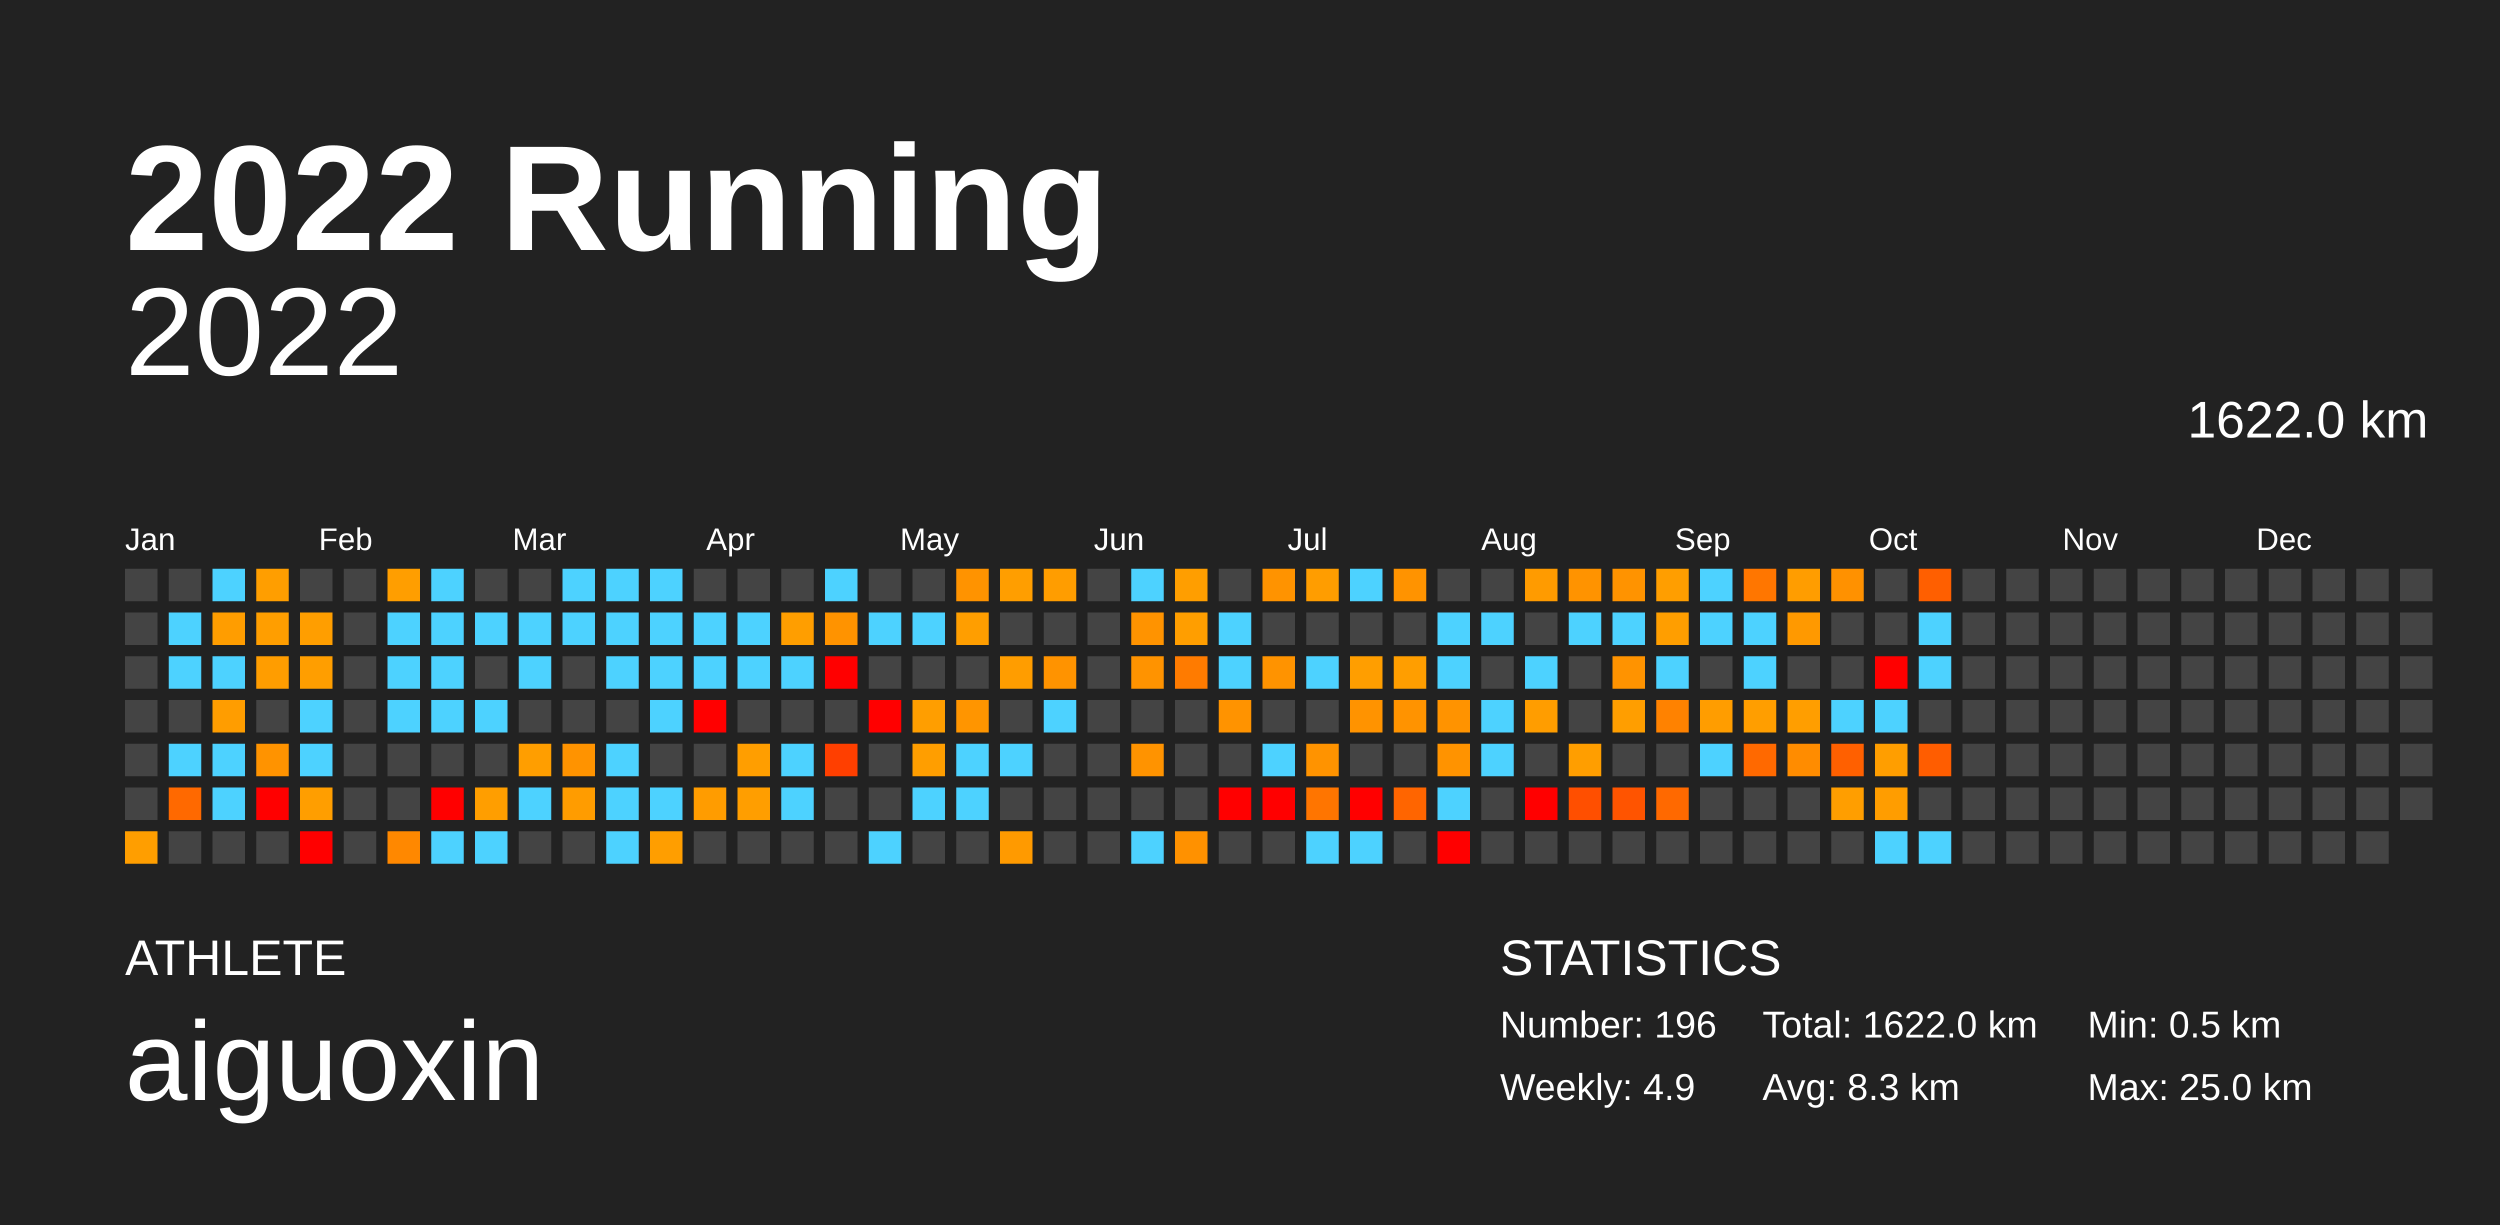
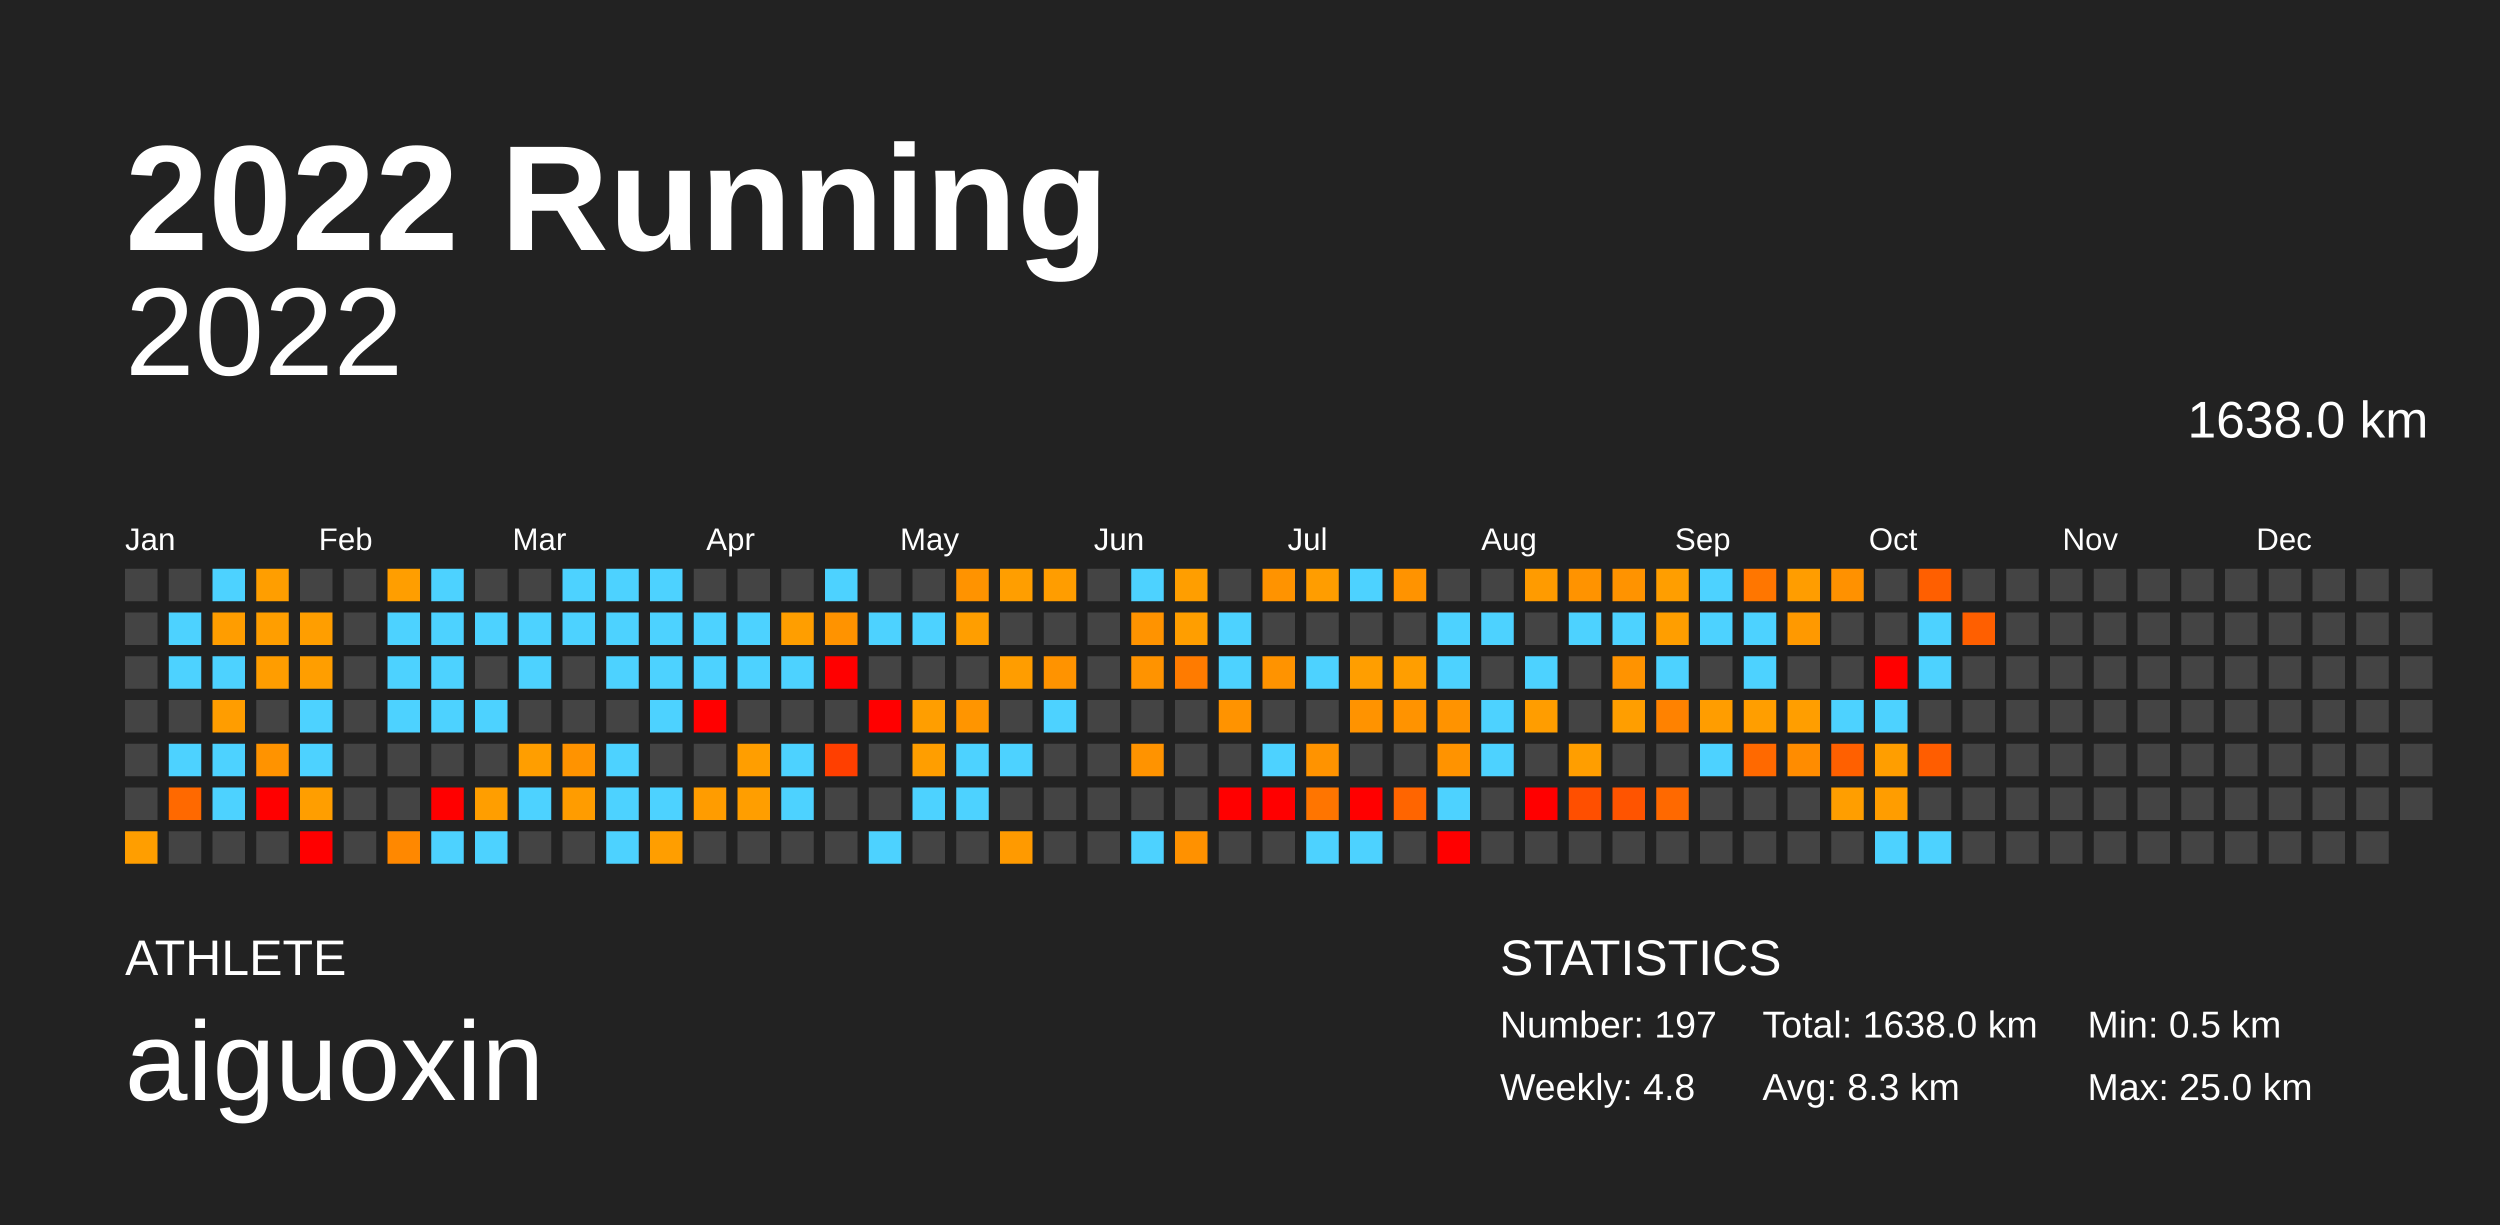
<svg xmlns="http://www.w3.org/2000/svg" baseProfile="full" height="98mm" version="1.1" viewBox="0,0,200,98" width="200mm">
  <defs />
  <rect fill="#222222" height="98" width="200" x="0" y="0" />
  <text fill="#FFFFFF" style="font-size:12px; font-family:Arial; font-weight:bold;" x="10" y="20">2022 Running</text>
  <text fill="#FFFFFF" style="font-size:4px; font-family:Arial" x="10" y="78">ATHLETE</text>
  <text fill="#FFFFFF" style="font-size:9px; font-family:Arial" x="10" y="88">aiguoxin</text>
  <text fill="#FFFFFF" style="font-size:4px; font-family:Arial" x="120" y="78">STATISTICS</text>
-   <text fill="#FFFFFF" style="font-size:3px; font-family:Arial" x="120" y="83">Number: 196</text>
-   <text fill="#FFFFFF" style="font-size:3px; font-family:Arial" x="120" y="88">Weekly: 4.9</text>
-   <text fill="#FFFFFF" style="font-size:3px; font-family:Arial" x="141" y="83">Total: 1622.0 km</text>
+   <text fill="#FFFFFF" style="font-size:3px; font-family:Arial" x="120" y="83">Number: 197</text>
+   <text fill="#FFFFFF" style="font-size:3px; font-family:Arial" x="120" y="88">Weekly: 4.8</text>
+   <text fill="#FFFFFF" style="font-size:3px; font-family:Arial" x="141" y="83">Total: 1638.0 km</text>
  <text fill="#FFFFFF" style="font-size:3px; font-family:Arial" x="141" y="88">Avg: 8.3 km</text>
  <text fill="#FFFFFF" style="font-size:3px; font-family:Arial" x="167" y="83">Min: 0.5 km</text>
  <text fill="#FFFFFF" style="font-size:3px; font-family:Arial" x="167" y="88">Max: 25.0 km</text>
  <text alignment-baseline="hanging" fill="#FFFFFF" style="font-size:10.0px; font-family:Arial;" x="10" y="30">2022</text>
-   <text alignment-baseline="hanging" fill="#FFFFFF" style="font-size:4.125px; font-family:Arial;" x="175" y="35">1622.0 km</text>
+   <text alignment-baseline="hanging" fill="#FFFFFF" style="font-size:4.125px; font-family:Arial;" x="175" y="35">1638.0 km</text>
  <text fill="#FFFFFF" style="font-size:2.5px; font-family:Arial" x="10.0" y="44">Jan</text>
  <text fill="#FFFFFF" style="font-size:2.5px; font-family:Arial" x="25.5" y="44">Feb</text>
  <text fill="#FFFFFF" style="font-size:2.5px; font-family:Arial" x="41.0" y="44">Mar</text>
  <text fill="#FFFFFF" style="font-size:2.5px; font-family:Arial" x="56.5" y="44">Apr</text>
  <text fill="#FFFFFF" style="font-size:2.5px; font-family:Arial" x="72.0" y="44">May</text>
  <text fill="#FFFFFF" style="font-size:2.5px; font-family:Arial" x="87.5" y="44">Jun</text>
  <text fill="#FFFFFF" style="font-size:2.5px; font-family:Arial" x="103.0" y="44">Jul</text>
  <text fill="#FFFFFF" style="font-size:2.5px; font-family:Arial" x="118.5" y="44">Aug</text>
  <text fill="#FFFFFF" style="font-size:2.5px; font-family:Arial" x="134.0" y="44">Sep</text>
  <text fill="#FFFFFF" style="font-size:2.5px; font-family:Arial" x="149.5" y="44">Oct</text>
  <text fill="#FFFFFF" style="font-size:2.5px; font-family:Arial" x="165.0" y="44">Nov</text>
  <text fill="#FFFFFF" style="font-size:2.5px; font-family:Arial" x="180.5" y="44">Dec</text>
  <rect fill="#444444" height="2.6" width="2.6" x="10.0" y="45.5" />
  <rect fill="#444444" height="2.6" width="2.6" x="10.0" y="49.0" />
  <rect fill="#444444" height="2.6" width="2.6" x="10.0" y="52.5" />
  <rect fill="#444444" height="2.6" width="2.6" x="10.0" y="56.0" />
  <rect fill="#444444" height="2.6" width="2.6" x="10.0" y="59.5" />
  <rect fill="#444444" height="2.6" width="2.6" x="10.0" y="63.0" />
  <rect fill="#ff9e00" height="2.6" width="2.6" x="10.0" y="66.5" />
  <rect fill="#444444" height="2.6" width="2.6" x="13.5" y="45.5" />
  <rect fill="#4dd2ff" height="2.6" width="2.6" x="13.5" y="49.0" />
  <rect fill="#4dd2ff" height="2.6" width="2.6" x="13.5" y="52.5" />
  <rect fill="#444444" height="2.6" width="2.6" x="13.5" y="56.0" />
  <rect fill="#4dd2ff" height="2.6" width="2.6" x="13.5" y="59.5" />
  <rect fill="#ff6900" height="2.6" width="2.6" x="13.5" y="63.0" />
  <rect fill="#444444" height="2.6" width="2.6" x="13.5" y="66.5" />
  <rect fill="#4dd2ff" height="2.6" width="2.6" x="17.0" y="45.5" />
  <rect fill="#ff9d00" height="2.6" width="2.6" x="17.0" y="49.0" />
  <rect fill="#4dd2ff" height="2.6" width="2.6" x="17.0" y="52.5" />
  <rect fill="#ff9d00" height="2.6" width="2.6" x="17.0" y="56.0" />
  <rect fill="#4dd2ff" height="2.6" width="2.6" x="17.0" y="59.5" />
  <rect fill="#4dd2ff" height="2.6" width="2.6" x="17.0" y="63.0" />
  <rect fill="#444444" height="2.6" width="2.6" x="17.0" y="66.5" />
  <rect fill="#ff9e00" height="2.6" width="2.6" x="20.5" y="45.5" />
  <rect fill="#ff9e00" height="2.6" width="2.6" x="20.5" y="49.0" />
  <rect fill="#ff9d00" height="2.6" width="2.6" x="20.5" y="52.5" />
  <rect fill="#444444" height="2.6" width="2.6" x="20.5" y="56.0" />
  <rect fill="#ff9300" height="2.6" width="2.6" x="20.5" y="59.5" />
  <rect fill="red" height="2.6" width="2.6" x="20.5" y="63.0" />
  <rect fill="#444444" height="2.6" width="2.6" x="20.5" y="66.5" />
  <rect fill="#444444" height="2.6" width="2.6" x="24.0" y="45.5" />
  <rect fill="#ff9e00" height="2.6" width="2.6" x="24.0" y="49.0" />
  <rect fill="#ff9e00" height="2.6" width="2.6" x="24.0" y="52.5" />
  <rect fill="#4dd2ff" height="2.6" width="2.6" x="24.0" y="56.0" />
  <rect fill="#4dd2ff" height="2.6" width="2.6" x="24.0" y="59.5" />
  <rect fill="#ff9e00" height="2.6" width="2.6" x="24.0" y="63.0" />
  <rect fill="red" height="2.6" width="2.6" x="24.0" y="66.5" />
  <rect fill="#444444" height="2.6" width="2.6" x="27.5" y="45.5" />
  <rect fill="#444444" height="2.6" width="2.6" x="27.5" y="49.0" />
  <rect fill="#444444" height="2.6" width="2.6" x="27.5" y="52.5" />
  <rect fill="#444444" height="2.6" width="2.6" x="27.5" y="56.0" />
  <rect fill="#444444" height="2.6" width="2.6" x="27.5" y="59.5" />
  <rect fill="#444444" height="2.6" width="2.6" x="27.5" y="63.0" />
  <rect fill="#444444" height="2.6" width="2.6" x="27.5" y="66.5" />
  <rect fill="#ff9e00" height="2.6" width="2.6" x="31.0" y="45.5" />
  <rect fill="#4dd2ff" height="2.6" width="2.6" x="31.0" y="49.0" />
  <rect fill="#4dd2ff" height="2.6" width="2.6" x="31.0" y="52.5" />
  <rect fill="#4dd2ff" height="2.6" width="2.6" x="31.0" y="56.0" />
  <rect fill="#444444" height="2.6" width="2.6" x="31.0" y="59.5" />
  <rect fill="#444444" height="2.6" width="2.6" x="31.0" y="63.0" />
  <rect fill="#ff8800" height="2.6" width="2.6" x="31.0" y="66.5" />
  <rect fill="#4dd2ff" height="2.6" width="2.6" x="34.5" y="45.5" />
  <rect fill="#4dd2ff" height="2.6" width="2.6" x="34.5" y="49.0" />
  <rect fill="#4dd2ff" height="2.6" width="2.6" x="34.5" y="52.5" />
  <rect fill="#4dd2ff" height="2.6" width="2.6" x="34.5" y="56.0" />
  <rect fill="#444444" height="2.6" width="2.6" x="34.5" y="59.5" />
  <rect fill="red" height="2.6" width="2.6" x="34.5" y="63.0" />
  <rect fill="#4dd2ff" height="2.6" width="2.6" x="34.5" y="66.5" />
  <rect fill="#444444" height="2.6" width="2.6" x="38.0" y="45.5" />
  <rect fill="#4dd2ff" height="2.6" width="2.6" x="38.0" y="49.0" />
  <rect fill="#444444" height="2.6" width="2.6" x="38.0" y="52.5" />
  <rect fill="#4dd2ff" height="2.6" width="2.6" x="38.0" y="56.0" />
  <rect fill="#444444" height="2.6" width="2.6" x="38.0" y="59.5" />
  <rect fill="#ff9e00" height="2.6" width="2.6" x="38.0" y="63.0" />
  <rect fill="#4dd2ff" height="2.6" width="2.6" x="38.0" y="66.5" />
  <rect fill="#444444" height="2.6" width="2.6" x="41.5" y="45.5" />
  <rect fill="#4dd2ff" height="2.6" width="2.6" x="41.5" y="49.0" />
  <rect fill="#4dd2ff" height="2.6" width="2.6" x="41.5" y="52.5" />
  <rect fill="#444444" height="2.6" width="2.6" x="41.5" y="56.0" />
  <rect fill="#ff9e00" height="2.6" width="2.6" x="41.5" y="59.5" />
  <rect fill="#4dd2ff" height="2.6" width="2.6" x="41.5" y="63.0" />
  <rect fill="#444444" height="2.6" width="2.6" x="41.5" y="66.5" />
  <rect fill="#4dd2ff" height="2.6" width="2.6" x="45.0" y="45.5" />
  <rect fill="#4dd2ff" height="2.6" width="2.6" x="45.0" y="49.0" />
  <rect fill="#444444" height="2.6" width="2.6" x="45.0" y="52.5" />
  <rect fill="#444444" height="2.6" width="2.6" x="45.0" y="56.0" />
  <rect fill="#ff9300" height="2.6" width="2.6" x="45.0" y="59.5" />
  <rect fill="#ff9c00" height="2.6" width="2.6" x="45.0" y="63.0" />
  <rect fill="#444444" height="2.6" width="2.6" x="45.0" y="66.5" />
  <rect fill="#4dd2ff" height="2.6" width="2.6" x="48.5" y="45.5" />
  <rect fill="#4dd2ff" height="2.6" width="2.6" x="48.5" y="49.0" />
  <rect fill="#4dd2ff" height="2.6" width="2.6" x="48.5" y="52.5" />
  <rect fill="#444444" height="2.6" width="2.6" x="48.5" y="56.0" />
  <rect fill="#4dd2ff" height="2.6" width="2.6" x="48.5" y="59.5" />
  <rect fill="#4dd2ff" height="2.6" width="2.6" x="48.5" y="63.0" />
  <rect fill="#4dd2ff" height="2.6" width="2.6" x="48.5" y="66.5" />
  <rect fill="#4dd2ff" height="2.6" width="2.6" x="52.0" y="45.5" />
  <rect fill="#4dd2ff" height="2.6" width="2.6" x="52.0" y="49.0" />
  <rect fill="#4dd2ff" height="2.6" width="2.6" x="52.0" y="52.5" />
  <rect fill="#4dd2ff" height="2.6" width="2.6" x="52.0" y="56.0" />
  <rect fill="#444444" height="2.6" width="2.6" x="52.0" y="59.5" />
  <rect fill="#4dd2ff" height="2.6" width="2.6" x="52.0" y="63.0" />
  <rect fill="#ff9e00" height="2.6" width="2.6" x="52.0" y="66.5" />
  <rect fill="#444444" height="2.6" width="2.6" x="55.5" y="45.5" />
  <rect fill="#4dd2ff" height="2.6" width="2.6" x="55.5" y="49.0" />
  <rect fill="#4dd2ff" height="2.6" width="2.6" x="55.5" y="52.5" />
  <rect fill="red" height="2.6" width="2.6" x="55.5" y="56.0" />
  <rect fill="#444444" height="2.6" width="2.6" x="55.5" y="59.5" />
  <rect fill="#ff9c00" height="2.6" width="2.6" x="55.5" y="63.0" />
  <rect fill="#444444" height="2.6" width="2.6" x="55.5" y="66.5" />
  <rect fill="#444444" height="2.6" width="2.6" x="59.0" y="45.5" />
  <rect fill="#4dd2ff" height="2.6" width="2.6" x="59.0" y="49.0" />
  <rect fill="#4dd2ff" height="2.6" width="2.6" x="59.0" y="52.5" />
  <rect fill="#444444" height="2.6" width="2.6" x="59.0" y="56.0" />
  <rect fill="#ff9e00" height="2.6" width="2.6" x="59.0" y="59.5" />
  <rect fill="#ff9e00" height="2.6" width="2.6" x="59.0" y="63.0" />
  <rect fill="#444444" height="2.6" width="2.6" x="59.0" y="66.5" />
  <rect fill="#444444" height="2.6" width="2.6" x="62.5" y="45.5" />
  <rect fill="#ff9e00" height="2.6" width="2.6" x="62.5" y="49.0" />
  <rect fill="#4dd2ff" height="2.6" width="2.6" x="62.5" y="52.5" />
  <rect fill="#444444" height="2.6" width="2.6" x="62.5" y="56.0" />
  <rect fill="#4dd2ff" height="2.6" width="2.6" x="62.5" y="59.5" />
  <rect fill="#4dd2ff" height="2.6" width="2.6" x="62.5" y="63.0" />
  <rect fill="#444444" height="2.6" width="2.6" x="62.5" y="66.5" />
  <rect fill="#4dd2ff" height="2.6" width="2.6" x="66.0" y="45.5" />
  <rect fill="#ff9300" height="2.6" width="2.6" x="66.0" y="49.0" />
  <rect fill="red" height="2.6" width="2.6" x="66.0" y="52.5" />
  <rect fill="#444444" height="2.6" width="2.6" x="66.0" y="56.0" />
  <rect fill="#ff3f00" height="2.6" width="2.6" x="66.0" y="59.5" />
  <rect fill="#444444" height="2.6" width="2.6" x="66.0" y="63.0" />
  <rect fill="#444444" height="2.6" width="2.6" x="66.0" y="66.5" />
  <rect fill="#444444" height="2.6" width="2.6" x="69.5" y="45.5" />
  <rect fill="#4dd2ff" height="2.6" width="2.6" x="69.5" y="49.0" />
  <rect fill="#444444" height="2.6" width="2.6" x="69.5" y="52.5" />
  <rect fill="red" height="2.6" width="2.6" x="69.5" y="56.0" />
  <rect fill="#444444" height="2.6" width="2.6" x="69.5" y="59.5" />
  <rect fill="#444444" height="2.6" width="2.6" x="69.5" y="63.0" />
  <rect fill="#4dd2ff" height="2.6" width="2.6" x="69.5" y="66.5" />
  <rect fill="#444444" height="2.6" width="2.6" x="73.0" y="45.5" />
  <rect fill="#4dd2ff" height="2.6" width="2.6" x="73.0" y="49.0" />
  <rect fill="#444444" height="2.6" width="2.6" x="73.0" y="52.5" />
  <rect fill="#ff9e00" height="2.6" width="2.6" x="73.0" y="56.0" />
  <rect fill="#ff9e00" height="2.6" width="2.6" x="73.0" y="59.5" />
  <rect fill="#4dd2ff" height="2.6" width="2.6" x="73.0" y="63.0" />
  <rect fill="#444444" height="2.6" width="2.6" x="73.0" y="66.5" />
  <rect fill="#ff9300" height="2.6" width="2.6" x="76.5" y="45.5" />
  <rect fill="#ff9e00" height="2.6" width="2.6" x="76.5" y="49.0" />
  <rect fill="#444444" height="2.6" width="2.6" x="76.5" y="52.5" />
  <rect fill="#ff9500" height="2.6" width="2.6" x="76.5" y="56.0" />
  <rect fill="#4dd2ff" height="2.6" width="2.6" x="76.5" y="59.5" />
  <rect fill="#4dd2ff" height="2.6" width="2.6" x="76.5" y="63.0" />
  <rect fill="#444444" height="2.6" width="2.6" x="76.5" y="66.5" />
  <rect fill="#ff9e00" height="2.6" width="2.6" x="80.0" y="45.5" />
  <rect fill="#444444" height="2.6" width="2.6" x="80.0" y="49.0" />
  <rect fill="#ff9d00" height="2.6" width="2.6" x="80.0" y="52.5" />
  <rect fill="#444444" height="2.6" width="2.6" x="80.0" y="56.0" />
  <rect fill="#4dd2ff" height="2.6" width="2.6" x="80.0" y="59.5" />
  <rect fill="#444444" height="2.6" width="2.6" x="80.0" y="63.0" />
  <rect fill="#ff9a00" height="2.6" width="2.6" x="80.0" y="66.5" />
  <rect fill="#ff9d00" height="2.6" width="2.6" x="83.5" y="45.5" />
  <rect fill="#444444" height="2.6" width="2.6" x="83.5" y="49.0" />
  <rect fill="#ff9300" height="2.6" width="2.6" x="83.5" y="52.5" />
  <rect fill="#4dd2ff" height="2.6" width="2.6" x="83.5" y="56.0" />
  <rect fill="#444444" height="2.6" width="2.6" x="83.5" y="59.5" />
  <rect fill="#444444" height="2.6" width="2.6" x="83.5" y="63.0" />
  <rect fill="#444444" height="2.6" width="2.6" x="83.5" y="66.5" />
  <rect fill="#444444" height="2.6" width="2.6" x="87.0" y="45.5" />
  <rect fill="#444444" height="2.6" width="2.6" x="87.0" y="49.0" />
  <rect fill="#444444" height="2.6" width="2.6" x="87.0" y="52.5" />
  <rect fill="#444444" height="2.6" width="2.6" x="87.0" y="56.0" />
  <rect fill="#444444" height="2.6" width="2.6" x="87.0" y="59.5" />
  <rect fill="#444444" height="2.6" width="2.6" x="87.0" y="63.0" />
  <rect fill="#444444" height="2.6" width="2.6" x="87.0" y="66.5" />
  <rect fill="#4dd2ff" height="2.6" width="2.6" x="90.5" y="45.5" />
  <rect fill="#ff9300" height="2.6" width="2.6" x="90.5" y="49.0" />
  <rect fill="#ff9300" height="2.6" width="2.6" x="90.5" y="52.5" />
  <rect fill="#444444" height="2.6" width="2.6" x="90.5" y="56.0" />
  <rect fill="#ff9300" height="2.6" width="2.6" x="90.5" y="59.5" />
  <rect fill="#444444" height="2.6" width="2.6" x="90.5" y="63.0" />
  <rect fill="#4dd2ff" height="2.6" width="2.6" x="90.5" y="66.5" />
  <rect fill="#ff9e00" height="2.6" width="2.6" x="94.0" y="45.5" />
  <rect fill="#ff9e00" height="2.6" width="2.6" x="94.0" y="49.0" />
  <rect fill="#ff7b00" height="2.6" width="2.6" x="94.0" y="52.5" />
  <rect fill="#444444" height="2.6" width="2.6" x="94.0" y="56.0" />
  <rect fill="#444444" height="2.6" width="2.6" x="94.0" y="59.5" />
  <rect fill="#444444" height="2.6" width="2.6" x="94.0" y="63.0" />
  <rect fill="#ff9100" height="2.6" width="2.6" x="94.0" y="66.5" />
  <rect fill="#444444" height="2.6" width="2.6" x="97.5" y="45.5" />
  <rect fill="#4dd2ff" height="2.6" width="2.6" x="97.5" y="49.0" />
  <rect fill="#4dd2ff" height="2.6" width="2.6" x="97.5" y="52.5" />
  <rect fill="#ff9300" height="2.6" width="2.6" x="97.5" y="56.0" />
  <rect fill="#444444" height="2.6" width="2.6" x="97.5" y="59.5" />
  <rect fill="red" height="2.6" width="2.6" x="97.5" y="63.0" />
  <rect fill="#444444" height="2.6" width="2.6" x="97.5" y="66.5" />
  <rect fill="#ff9300" height="2.6" width="2.6" x="101.0" y="45.5" />
  <rect fill="#444444" height="2.6" width="2.6" x="101.0" y="49.0" />
  <rect fill="#ff9300" height="2.6" width="2.6" x="101.0" y="52.5" />
  <rect fill="#444444" height="2.6" width="2.6" x="101.0" y="56.0" />
  <rect fill="#4dd2ff" height="2.6" width="2.6" x="101.0" y="59.5" />
  <rect fill="red" height="2.6" width="2.6" x="101.0" y="63.0" />
  <rect fill="#444444" height="2.6" width="2.6" x="101.0" y="66.5" />
  <rect fill="#ff9d00" height="2.6" width="2.6" x="104.5" y="45.5" />
  <rect fill="#444444" height="2.6" width="2.6" x="104.5" y="49.0" />
  <rect fill="#4dd2ff" height="2.6" width="2.6" x="104.5" y="52.5" />
  <rect fill="#444444" height="2.6" width="2.6" x="104.5" y="56.0" />
  <rect fill="#ff9300" height="2.6" width="2.6" x="104.5" y="59.5" />
  <rect fill="#ff7500" height="2.6" width="2.6" x="104.5" y="63.0" />
  <rect fill="#4dd2ff" height="2.6" width="2.6" x="104.5" y="66.5" />
  <rect fill="#4dd2ff" height="2.6" width="2.6" x="108.0" y="45.5" />
  <rect fill="#444444" height="2.6" width="2.6" x="108.0" y="49.0" />
  <rect fill="#ff9e00" height="2.6" width="2.6" x="108.0" y="52.5" />
  <rect fill="#ff9300" height="2.6" width="2.6" x="108.0" y="56.0" />
  <rect fill="#444444" height="2.6" width="2.6" x="108.0" y="59.5" />
  <rect fill="red" height="2.6" width="2.6" x="108.0" y="63.0" />
  <rect fill="#4dd2ff" height="2.6" width="2.6" x="108.0" y="66.5" />
  <rect fill="#ff9300" height="2.6" width="2.6" x="111.5" y="45.5" />
  <rect fill="#444444" height="2.6" width="2.6" x="111.5" y="49.0" />
  <rect fill="#ff9e00" height="2.6" width="2.6" x="111.5" y="52.5" />
  <rect fill="#ff9300" height="2.6" width="2.6" x="111.5" y="56.0" />
  <rect fill="#444444" height="2.6" width="2.6" x="111.5" y="59.5" />
  <rect fill="#ff6500" height="2.6" width="2.6" x="111.5" y="63.0" />
  <rect fill="#444444" height="2.6" width="2.6" x="111.5" y="66.5" />
  <rect fill="#444444" height="2.6" width="2.6" x="115.0" y="45.5" />
  <rect fill="#4dd2ff" height="2.6" width="2.6" x="115.0" y="49.0" />
  <rect fill="#4dd2ff" height="2.6" width="2.6" x="115.0" y="52.5" />
  <rect fill="#ff9300" height="2.6" width="2.6" x="115.0" y="56.0" />
  <rect fill="#ff9300" height="2.6" width="2.6" x="115.0" y="59.5" />
  <rect fill="#4dd2ff" height="2.6" width="2.6" x="115.0" y="63.0" />
  <rect fill="red" height="2.6" width="2.6" x="115.0" y="66.5" />
  <rect fill="#444444" height="2.6" width="2.6" x="118.5" y="45.5" />
  <rect fill="#4dd2ff" height="2.6" width="2.6" x="118.5" y="49.0" />
  <rect fill="#444444" height="2.6" width="2.6" x="118.5" y="52.5" />
  <rect fill="#4dd2ff" height="2.6" width="2.6" x="118.5" y="56.0" />
  <rect fill="#4dd2ff" height="2.6" width="2.6" x="118.5" y="59.5" />
  <rect fill="#444444" height="2.6" width="2.6" x="118.5" y="63.0" />
  <rect fill="#444444" height="2.6" width="2.6" x="118.5" y="66.5" />
  <rect fill="#ff9b00" height="2.6" width="2.6" x="122.0" y="45.5" />
  <rect fill="#444444" height="2.6" width="2.6" x="122.0" y="49.0" />
  <rect fill="#4dd2ff" height="2.6" width="2.6" x="122.0" y="52.5" />
  <rect fill="#ff9d00" height="2.6" width="2.6" x="122.0" y="56.0" />
  <rect fill="#444444" height="2.6" width="2.6" x="122.0" y="59.5" />
  <rect fill="red" height="2.6" width="2.6" x="122.0" y="63.0" />
  <rect fill="#444444" height="2.6" width="2.6" x="122.0" y="66.5" />
  <rect fill="#ff9300" height="2.6" width="2.6" x="125.5" y="45.5" />
  <rect fill="#4dd2ff" height="2.6" width="2.6" x="125.5" y="49.0" />
  <rect fill="#444444" height="2.6" width="2.6" x="125.5" y="52.5" />
  <rect fill="#444444" height="2.6" width="2.6" x="125.5" y="56.0" />
  <rect fill="#ff9e00" height="2.6" width="2.6" x="125.5" y="59.5" />
  <rect fill="#ff4f00" height="2.6" width="2.6" x="125.5" y="63.0" />
  <rect fill="#444444" height="2.6" width="2.6" x="125.5" y="66.5" />
  <rect fill="#ff9300" height="2.6" width="2.6" x="129.0" y="45.5" />
  <rect fill="#4dd2ff" height="2.6" width="2.6" x="129.0" y="49.0" />
  <rect fill="#ff9300" height="2.6" width="2.6" x="129.0" y="52.5" />
  <rect fill="#ff9e00" height="2.6" width="2.6" x="129.0" y="56.0" />
  <rect fill="#444444" height="2.6" width="2.6" x="129.0" y="59.5" />
  <rect fill="#ff5400" height="2.6" width="2.6" x="129.0" y="63.0" />
  <rect fill="#444444" height="2.6" width="2.6" x="129.0" y="66.5" />
  <rect fill="#ff9e00" height="2.6" width="2.6" x="132.5" y="45.5" />
  <rect fill="#ff9e00" height="2.6" width="2.6" x="132.5" y="49.0" />
  <rect fill="#4dd2ff" height="2.6" width="2.6" x="132.5" y="52.5" />
  <rect fill="#ff8200" height="2.6" width="2.6" x="132.5" y="56.0" />
  <rect fill="#444444" height="2.6" width="2.6" x="132.5" y="59.5" />
  <rect fill="#ff6900" height="2.6" width="2.6" x="132.5" y="63.0" />
  <rect fill="#444444" height="2.6" width="2.6" x="132.5" y="66.5" />
  <rect fill="#4dd2ff" height="2.6" width="2.6" x="136.0" y="45.5" />
  <rect fill="#4dd2ff" height="2.6" width="2.6" x="136.0" y="49.0" />
  <rect fill="#444444" height="2.6" width="2.6" x="136.0" y="52.5" />
  <rect fill="#ff9d00" height="2.6" width="2.6" x="136.0" y="56.0" />
  <rect fill="#4dd2ff" height="2.6" width="2.6" x="136.0" y="59.5" />
  <rect fill="#444444" height="2.6" width="2.6" x="136.0" y="63.0" />
  <rect fill="#444444" height="2.6" width="2.6" x="136.0" y="66.5" />
  <rect fill="#ff7600" height="2.6" width="2.6" x="139.5" y="45.5" />
  <rect fill="#4dd2ff" height="2.6" width="2.6" x="139.5" y="49.0" />
  <rect fill="#4dd2ff" height="2.6" width="2.6" x="139.5" y="52.5" />
  <rect fill="#ff9e00" height="2.6" width="2.6" x="139.5" y="56.0" />
  <rect fill="#ff6900" height="2.6" width="2.6" x="139.5" y="59.5" />
  <rect fill="#444444" height="2.6" width="2.6" x="139.5" y="63.0" />
  <rect fill="#444444" height="2.6" width="2.6" x="139.5" y="66.5" />
  <rect fill="#ff9d00" height="2.6" width="2.6" x="143.0" y="45.5" />
  <rect fill="#ff9900" height="2.6" width="2.6" x="143.0" y="49.0" />
  <rect fill="#444444" height="2.6" width="2.6" x="143.0" y="52.5" />
  <rect fill="#ff9e00" height="2.6" width="2.6" x="143.0" y="56.0" />
  <rect fill="#ff8c00" height="2.6" width="2.6" x="143.0" y="59.5" />
  <rect fill="#444444" height="2.6" width="2.6" x="143.0" y="63.0" />
  <rect fill="#444444" height="2.6" width="2.6" x="143.0" y="66.5" />
  <rect fill="#ff9100" height="2.6" width="2.6" x="146.5" y="45.5" />
  <rect fill="#444444" height="2.6" width="2.6" x="146.5" y="49.0" />
  <rect fill="#444444" height="2.6" width="2.6" x="146.5" y="52.5" />
  <rect fill="#4dd2ff" height="2.6" width="2.6" x="146.5" y="56.0" />
  <rect fill="#ff6000" height="2.6" width="2.6" x="146.5" y="59.5" />
  <rect fill="#ff9e00" height="2.6" width="2.6" x="146.5" y="63.0" />
  <rect fill="#444444" height="2.6" width="2.6" x="146.5" y="66.5" />
  <rect fill="#444444" height="2.6" width="2.6" x="150.0" y="45.5" />
  <rect fill="#444444" height="2.6" width="2.6" x="150.0" y="49.0" />
  <rect fill="red" height="2.6" width="2.6" x="150.0" y="52.5" />
  <rect fill="#4dd2ff" height="2.6" width="2.6" x="150.0" y="56.0" />
  <rect fill="#ff9e00" height="2.6" width="2.6" x="150.0" y="59.5" />
  <rect fill="#ff9d00" height="2.6" width="2.6" x="150.0" y="63.0" />
  <rect fill="#4dd2ff" height="2.6" width="2.6" x="150.0" y="66.5" />
  <rect fill="#ff5f00" height="2.6" width="2.6" x="153.5" y="45.5" />
  <rect fill="#4dd2ff" height="2.6" width="2.6" x="153.5" y="49.0" />
  <rect fill="#4dd2ff" height="2.6" width="2.6" x="153.5" y="52.5" />
  <rect fill="#444444" height="2.6" width="2.6" x="153.5" y="56.0" />
  <rect fill="#ff5d00" height="2.6" width="2.6" x="153.5" y="59.5" />
  <rect fill="#444444" height="2.6" width="2.6" x="153.5" y="63.0" />
  <rect fill="#4dd2ff" height="2.6" width="2.6" x="153.5" y="66.5" />
  <rect fill="#444444" height="2.6" width="2.6" x="157.0" y="45.5" />
-   <rect fill="#444444" height="2.6" width="2.6" x="157.0" y="49.0" />
+   <rect fill="#ff5f00" height="2.6" width="2.6" x="157.0" y="49.0" />
  <rect fill="#444444" height="2.6" width="2.6" x="157.0" y="52.5" />
  <rect fill="#444444" height="2.6" width="2.6" x="157.0" y="56.0" />
  <rect fill="#444444" height="2.6" width="2.6" x="157.0" y="59.5" />
  <rect fill="#444444" height="2.6" width="2.6" x="157.0" y="63.0" />
  <rect fill="#444444" height="2.6" width="2.6" x="157.0" y="66.5" />
  <rect fill="#444444" height="2.6" width="2.6" x="160.5" y="45.5" />
  <rect fill="#444444" height="2.6" width="2.6" x="160.5" y="49.0" />
  <rect fill="#444444" height="2.6" width="2.6" x="160.5" y="52.5" />
  <rect fill="#444444" height="2.6" width="2.6" x="160.5" y="56.0" />
  <rect fill="#444444" height="2.6" width="2.6" x="160.5" y="59.5" />
  <rect fill="#444444" height="2.6" width="2.6" x="160.5" y="63.0" />
  <rect fill="#444444" height="2.6" width="2.6" x="160.5" y="66.5" />
  <rect fill="#444444" height="2.6" width="2.6" x="164.0" y="45.5" />
  <rect fill="#444444" height="2.6" width="2.6" x="164.0" y="49.0" />
  <rect fill="#444444" height="2.6" width="2.6" x="164.0" y="52.5" />
  <rect fill="#444444" height="2.6" width="2.6" x="164.0" y="56.0" />
  <rect fill="#444444" height="2.6" width="2.6" x="164.0" y="59.5" />
  <rect fill="#444444" height="2.6" width="2.6" x="164.0" y="63.0" />
  <rect fill="#444444" height="2.6" width="2.6" x="164.0" y="66.5" />
  <rect fill="#444444" height="2.6" width="2.6" x="167.5" y="45.5" />
  <rect fill="#444444" height="2.6" width="2.6" x="167.5" y="49.0" />
  <rect fill="#444444" height="2.6" width="2.6" x="167.5" y="52.5" />
  <rect fill="#444444" height="2.6" width="2.6" x="167.5" y="56.0" />
  <rect fill="#444444" height="2.6" width="2.6" x="167.5" y="59.5" />
  <rect fill="#444444" height="2.6" width="2.6" x="167.5" y="63.0" />
  <rect fill="#444444" height="2.6" width="2.6" x="167.5" y="66.5" />
  <rect fill="#444444" height="2.6" width="2.6" x="171.0" y="45.5" />
  <rect fill="#444444" height="2.6" width="2.6" x="171.0" y="49.0" />
  <rect fill="#444444" height="2.6" width="2.6" x="171.0" y="52.5" />
  <rect fill="#444444" height="2.6" width="2.6" x="171.0" y="56.0" />
  <rect fill="#444444" height="2.6" width="2.6" x="171.0" y="59.5" />
  <rect fill="#444444" height="2.6" width="2.6" x="171.0" y="63.0" />
  <rect fill="#444444" height="2.6" width="2.6" x="171.0" y="66.5" />
  <rect fill="#444444" height="2.6" width="2.6" x="174.5" y="45.5" />
  <rect fill="#444444" height="2.6" width="2.6" x="174.5" y="49.0" />
  <rect fill="#444444" height="2.6" width="2.6" x="174.5" y="52.5" />
  <rect fill="#444444" height="2.6" width="2.6" x="174.5" y="56.0" />
  <rect fill="#444444" height="2.6" width="2.6" x="174.5" y="59.5" />
  <rect fill="#444444" height="2.6" width="2.6" x="174.5" y="63.0" />
  <rect fill="#444444" height="2.6" width="2.6" x="174.5" y="66.5" />
  <rect fill="#444444" height="2.6" width="2.6" x="178.0" y="45.5" />
  <rect fill="#444444" height="2.6" width="2.6" x="178.0" y="49.0" />
  <rect fill="#444444" height="2.6" width="2.6" x="178.0" y="52.5" />
  <rect fill="#444444" height="2.6" width="2.6" x="178.0" y="56.0" />
  <rect fill="#444444" height="2.6" width="2.6" x="178.0" y="59.5" />
  <rect fill="#444444" height="2.6" width="2.6" x="178.0" y="63.0" />
  <rect fill="#444444" height="2.6" width="2.6" x="178.0" y="66.5" />
  <rect fill="#444444" height="2.6" width="2.6" x="181.5" y="45.5" />
  <rect fill="#444444" height="2.6" width="2.6" x="181.5" y="49.0" />
  <rect fill="#444444" height="2.6" width="2.6" x="181.5" y="52.5" />
  <rect fill="#444444" height="2.6" width="2.6" x="181.5" y="56.0" />
  <rect fill="#444444" height="2.6" width="2.6" x="181.5" y="59.5" />
  <rect fill="#444444" height="2.6" width="2.6" x="181.5" y="63.0" />
  <rect fill="#444444" height="2.6" width="2.6" x="181.5" y="66.5" />
  <rect fill="#444444" height="2.6" width="2.6" x="185.0" y="45.5" />
  <rect fill="#444444" height="2.6" width="2.6" x="185.0" y="49.0" />
  <rect fill="#444444" height="2.6" width="2.6" x="185.0" y="52.5" />
  <rect fill="#444444" height="2.6" width="2.6" x="185.0" y="56.0" />
  <rect fill="#444444" height="2.6" width="2.6" x="185.0" y="59.5" />
  <rect fill="#444444" height="2.6" width="2.6" x="185.0" y="63.0" />
  <rect fill="#444444" height="2.6" width="2.6" x="185.0" y="66.5" />
  <rect fill="#444444" height="2.6" width="2.6" x="188.5" y="45.5" />
  <rect fill="#444444" height="2.6" width="2.6" x="188.5" y="49.0" />
  <rect fill="#444444" height="2.6" width="2.6" x="188.5" y="52.5" />
  <rect fill="#444444" height="2.6" width="2.6" x="188.5" y="56.0" />
  <rect fill="#444444" height="2.6" width="2.6" x="188.5" y="59.5" />
  <rect fill="#444444" height="2.6" width="2.6" x="188.5" y="63.0" />
  <rect fill="#444444" height="2.6" width="2.6" x="188.5" y="66.5" />
  <rect fill="#444444" height="2.6" width="2.6" x="192.0" y="45.5" />
  <rect fill="#444444" height="2.6" width="2.6" x="192.0" y="49.0" />
  <rect fill="#444444" height="2.6" width="2.6" x="192.0" y="52.5" />
  <rect fill="#444444" height="2.6" width="2.6" x="192.0" y="56.0" />
  <rect fill="#444444" height="2.6" width="2.6" x="192.0" y="59.5" />
  <rect fill="#444444" height="2.6" width="2.6" x="192.0" y="63.0" />
</svg>
